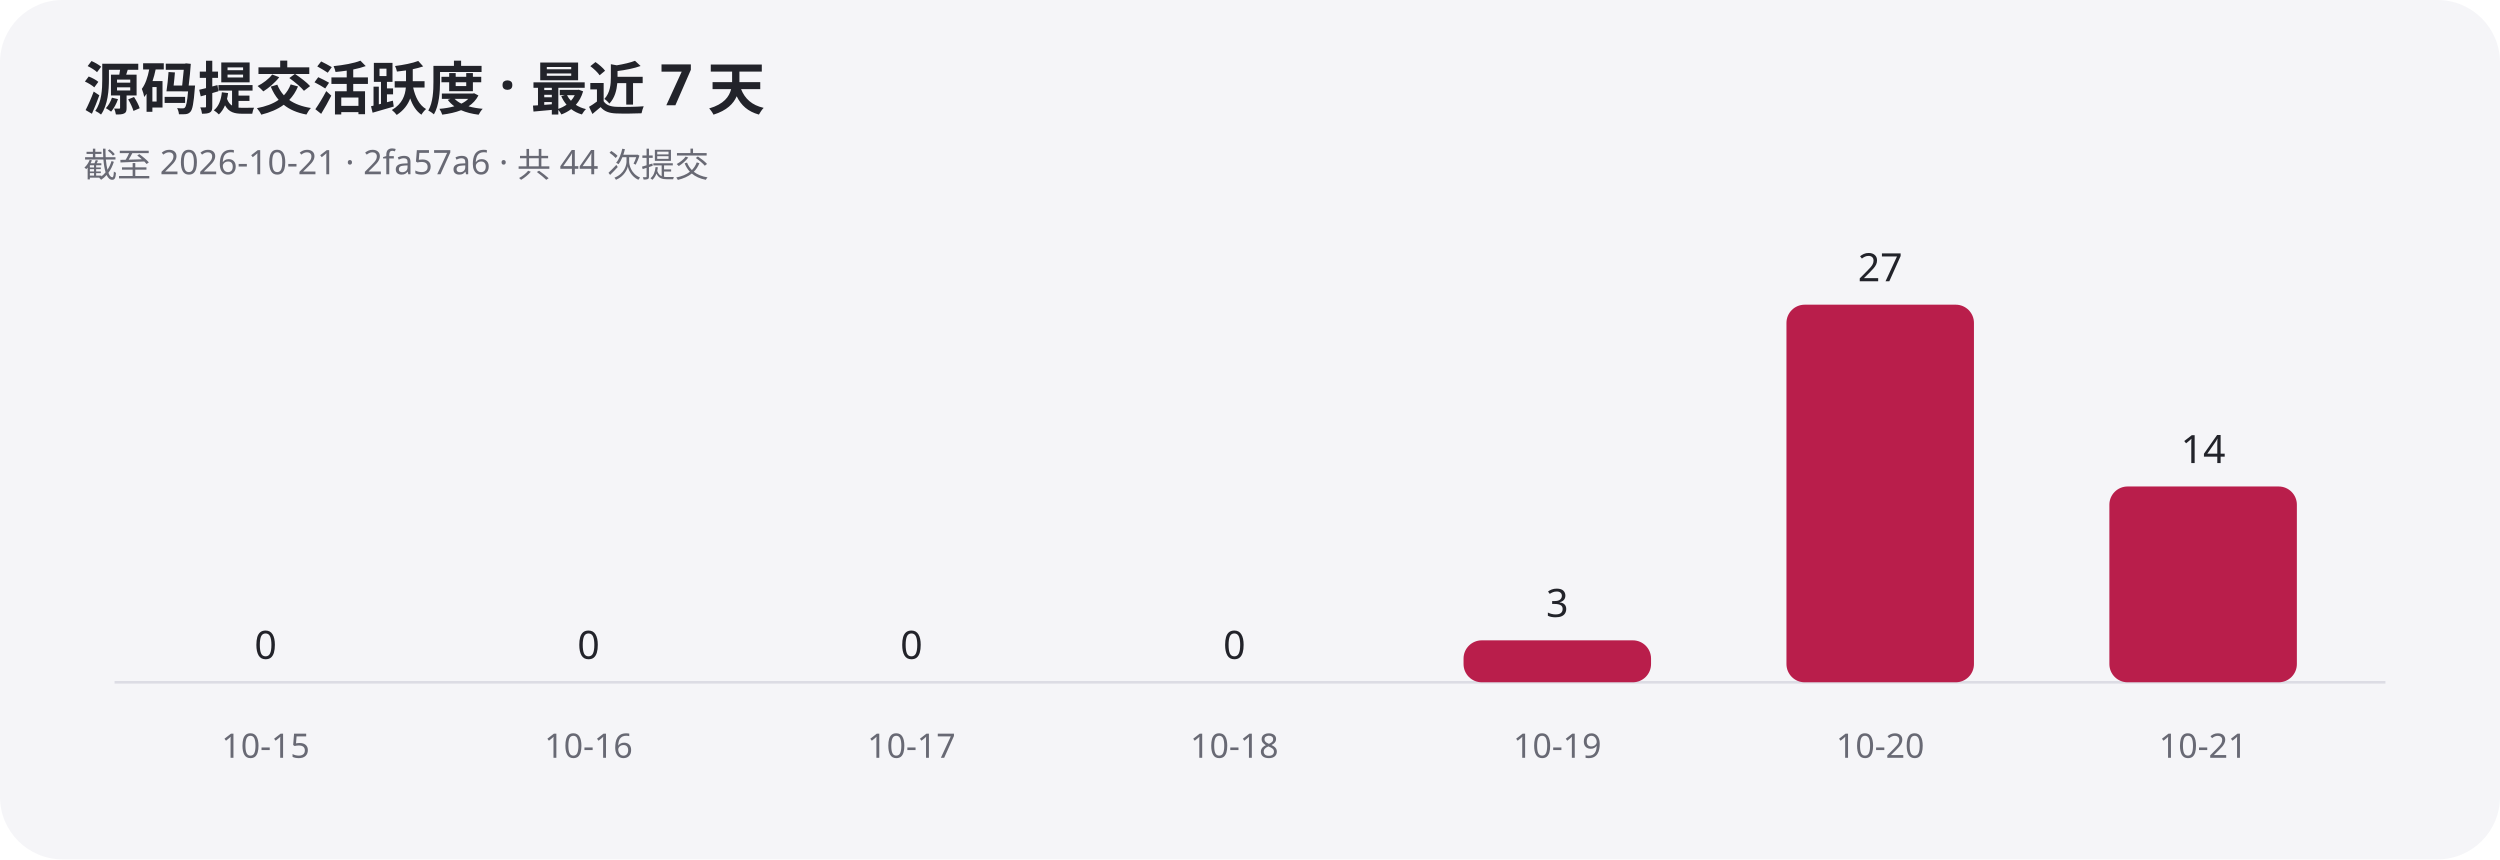
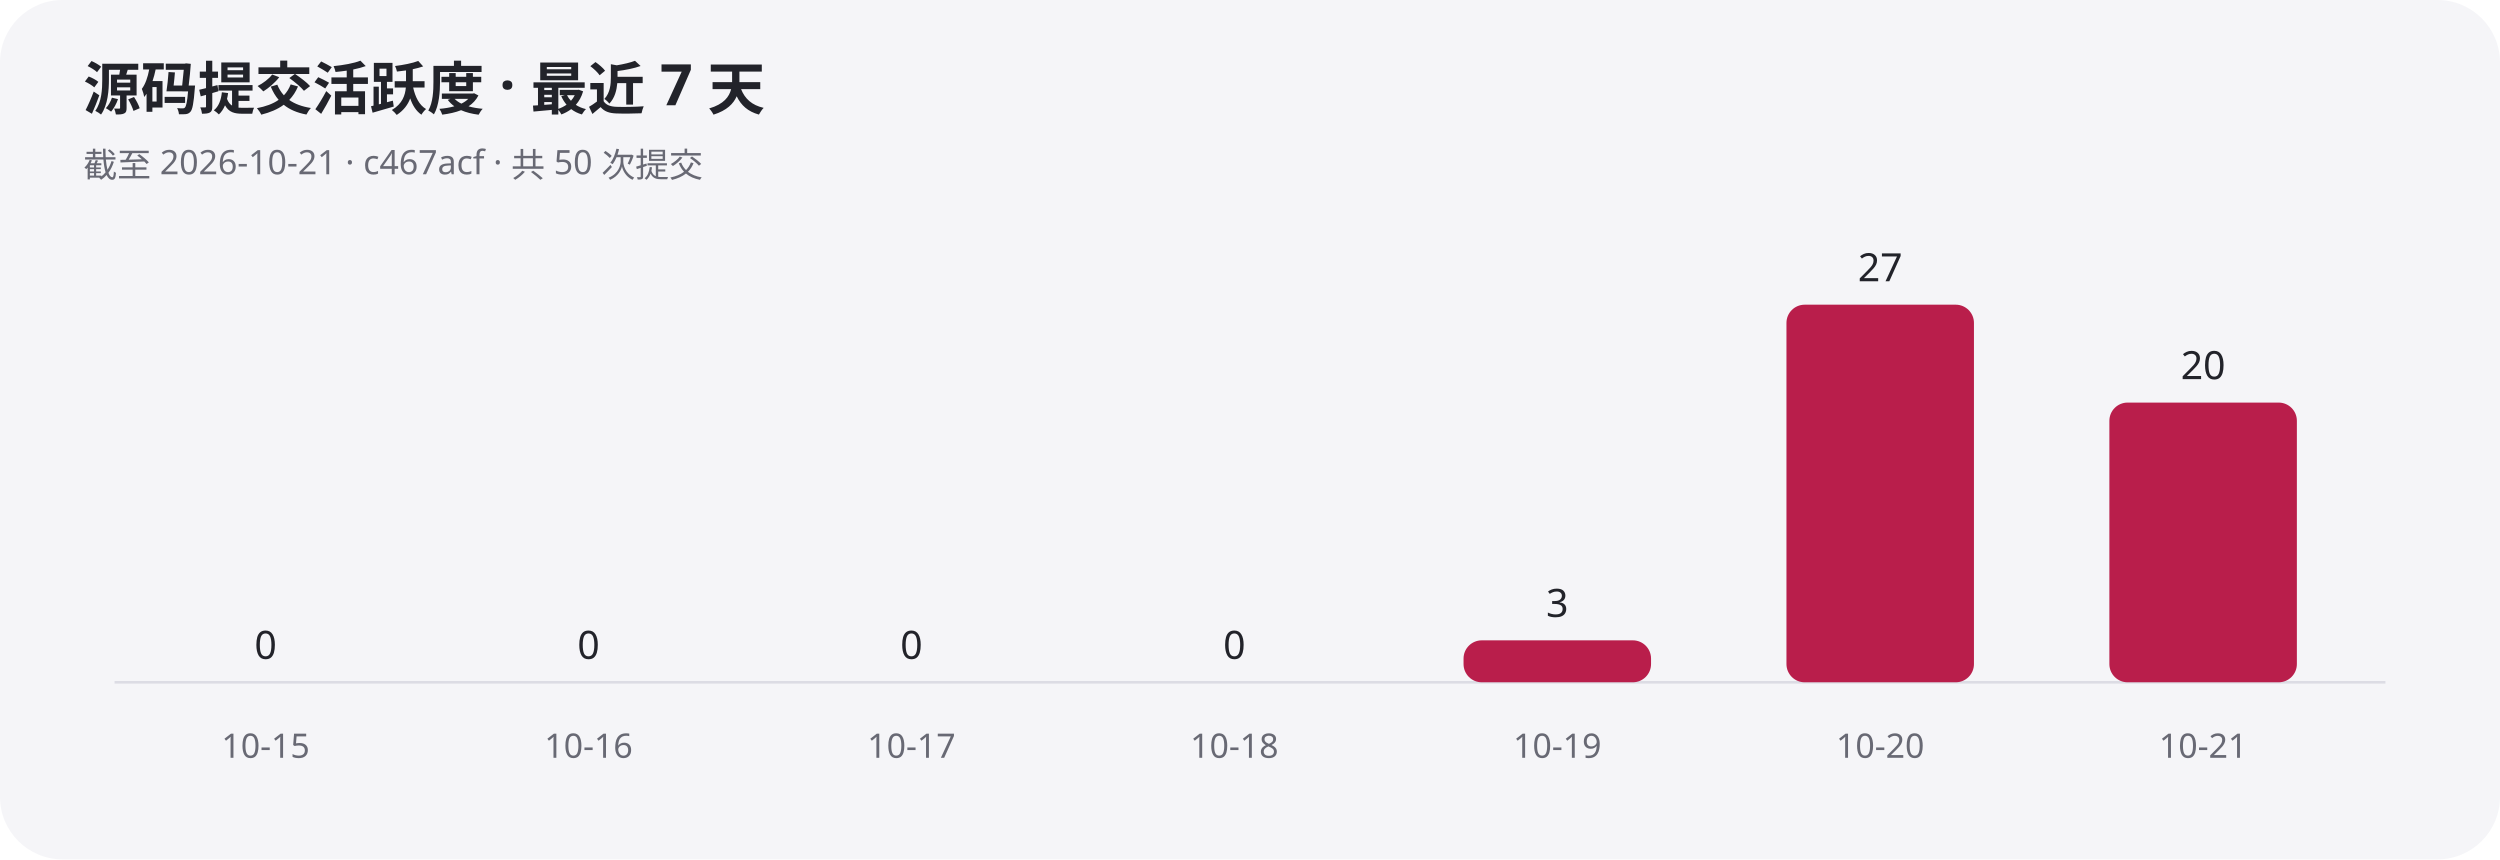
<svg xmlns="http://www.w3.org/2000/svg" width="960" height="330" viewBox="0 0 960 330" role="img" aria-labelledby="title desc">
  <rect width="960" height="330" rx="24" fill="#F5F5F8" />
  <g font-family="system-ui, sans-serif" fill="#22232A">
    <text x="32" y="42" font-size="22" font-weight="650">源码提交活跃度 · 最近 7 天</text>
-     <text x="32" y="68" font-size="13" fill="#686974">截至 2026-10-21 · 2fa57a6 · 共 44 次提交</text>
+     <text x="32" y="68" font-size="13" fill="#686974">截至 2026-10-21 · c467acf · 共 50 次提交</text>
    <line x1="44" y1="262" x2="916" y2="262" stroke="#DCDCE4" />
    <rect x="66" y="262.0" width="72" height="0.0" rx="7" fill="#B91E4B" />
    <text x="102" y="253.0" font-size="15" text-anchor="middle">0</text>
    <text x="102" y="291" font-size="13" text-anchor="middle" fill="#686974">10-15</text>
    <rect x="190" y="262.0" width="72" height="0.0" rx="7" fill="#B91E4B" />
    <text x="226" y="253.0" font-size="15" text-anchor="middle">0</text>
    <text x="226" y="291" font-size="13" text-anchor="middle" fill="#686974">10-16</text>
    <rect x="314" y="262.0" width="72" height="0.0" rx="7" fill="#B91E4B" />
    <text x="350" y="253.0" font-size="15" text-anchor="middle">0</text>
    <text x="350" y="291" font-size="13" text-anchor="middle" fill="#686974">10-17</text>
    <rect x="438" y="262.0" width="72" height="0.0" rx="7" fill="#B91E4B" />
    <text x="474" y="253.0" font-size="15" text-anchor="middle">0</text>
    <text x="474" y="291" font-size="13" text-anchor="middle" fill="#686974">10-18</text>
    <rect x="562" y="245.89" width="72" height="16.11" rx="7" fill="#B91E4B" />
    <text x="598" y="236.89" font-size="15" text-anchor="middle">3</text>
    <text x="598" y="291" font-size="13" text-anchor="middle" fill="#686974">10-19</text>
    <rect x="686" y="117.0" width="72" height="145.0" rx="7" fill="#B91E4B" />
    <text x="722" y="108.0" font-size="15" text-anchor="middle">27</text>
    <text x="722" y="291" font-size="13" text-anchor="middle" fill="#686974">10-20</text>
-     <rect x="810" y="186.81" width="72" height="75.19" rx="7" fill="#B91E4B" />
-     <text x="846" y="177.81" font-size="15" text-anchor="middle">14</text>
+     <rect x="810" y="154.59" width="72" height="107.41" rx="7" fill="#B91E4B" />
+     <text x="846" y="145.59" font-size="15" text-anchor="middle">20</text>
    <text x="846" y="291" font-size="13" text-anchor="middle" fill="#686974">10-21</text>
  </g>
</svg>
